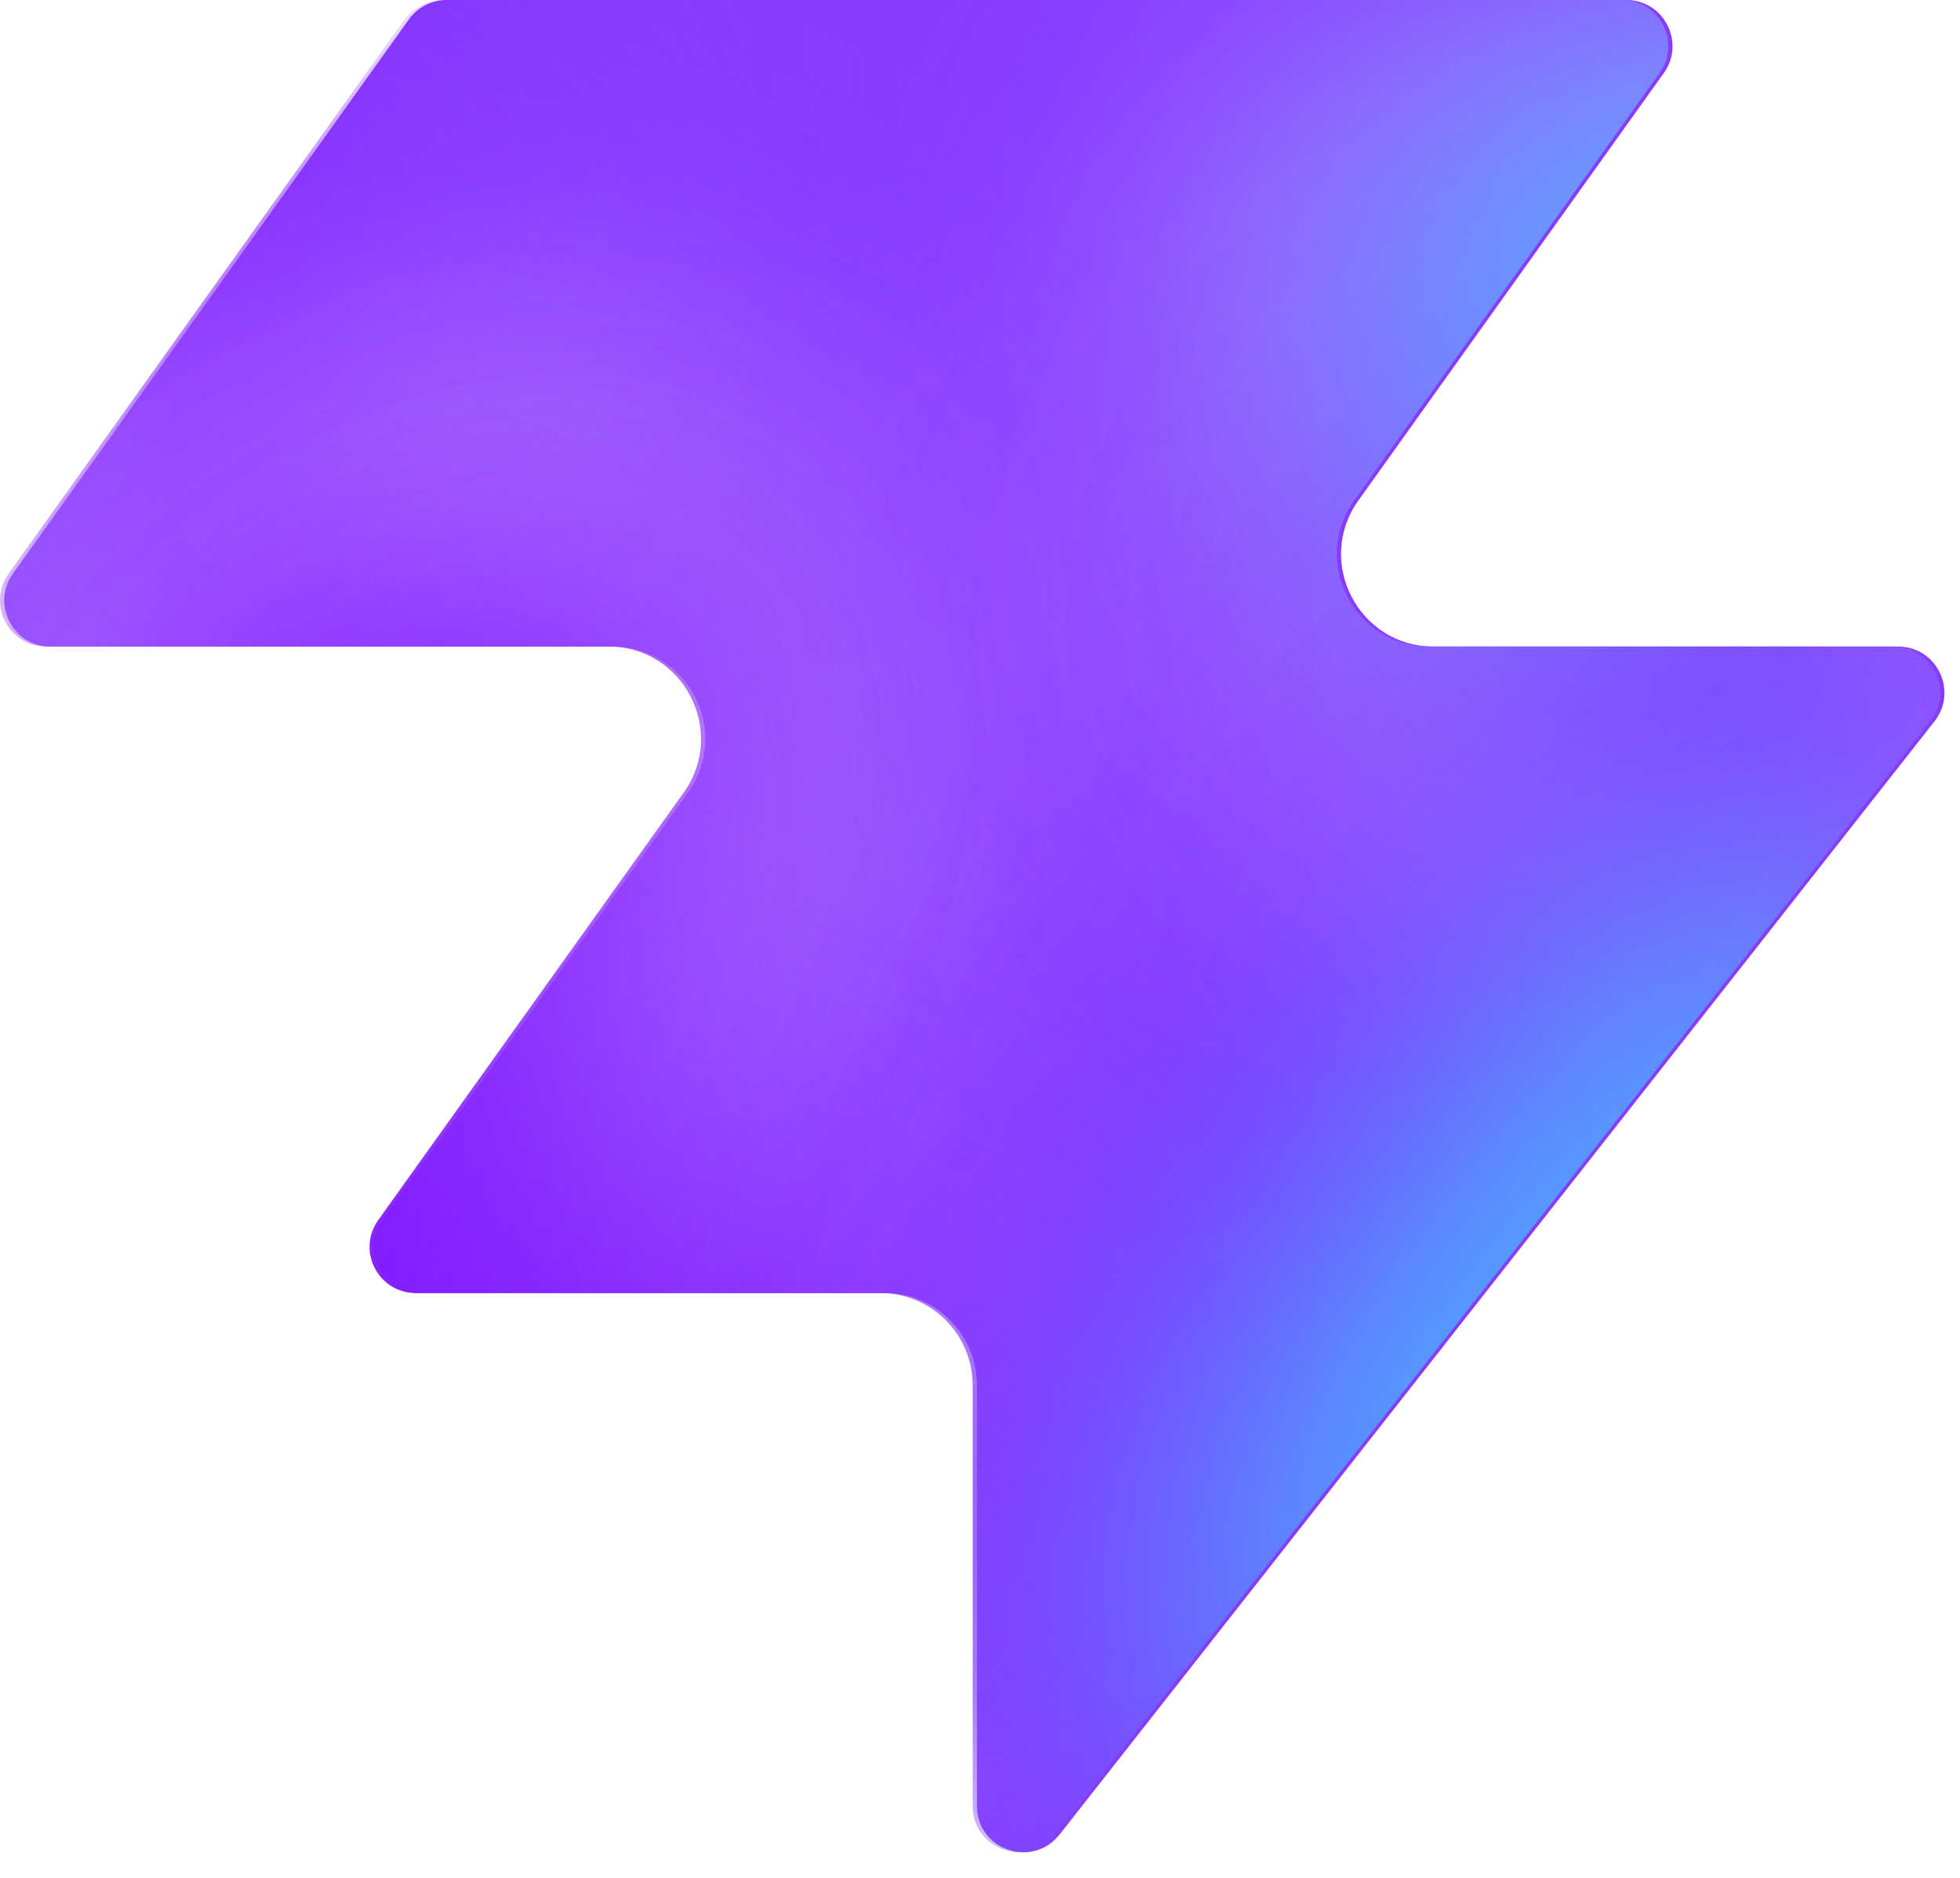
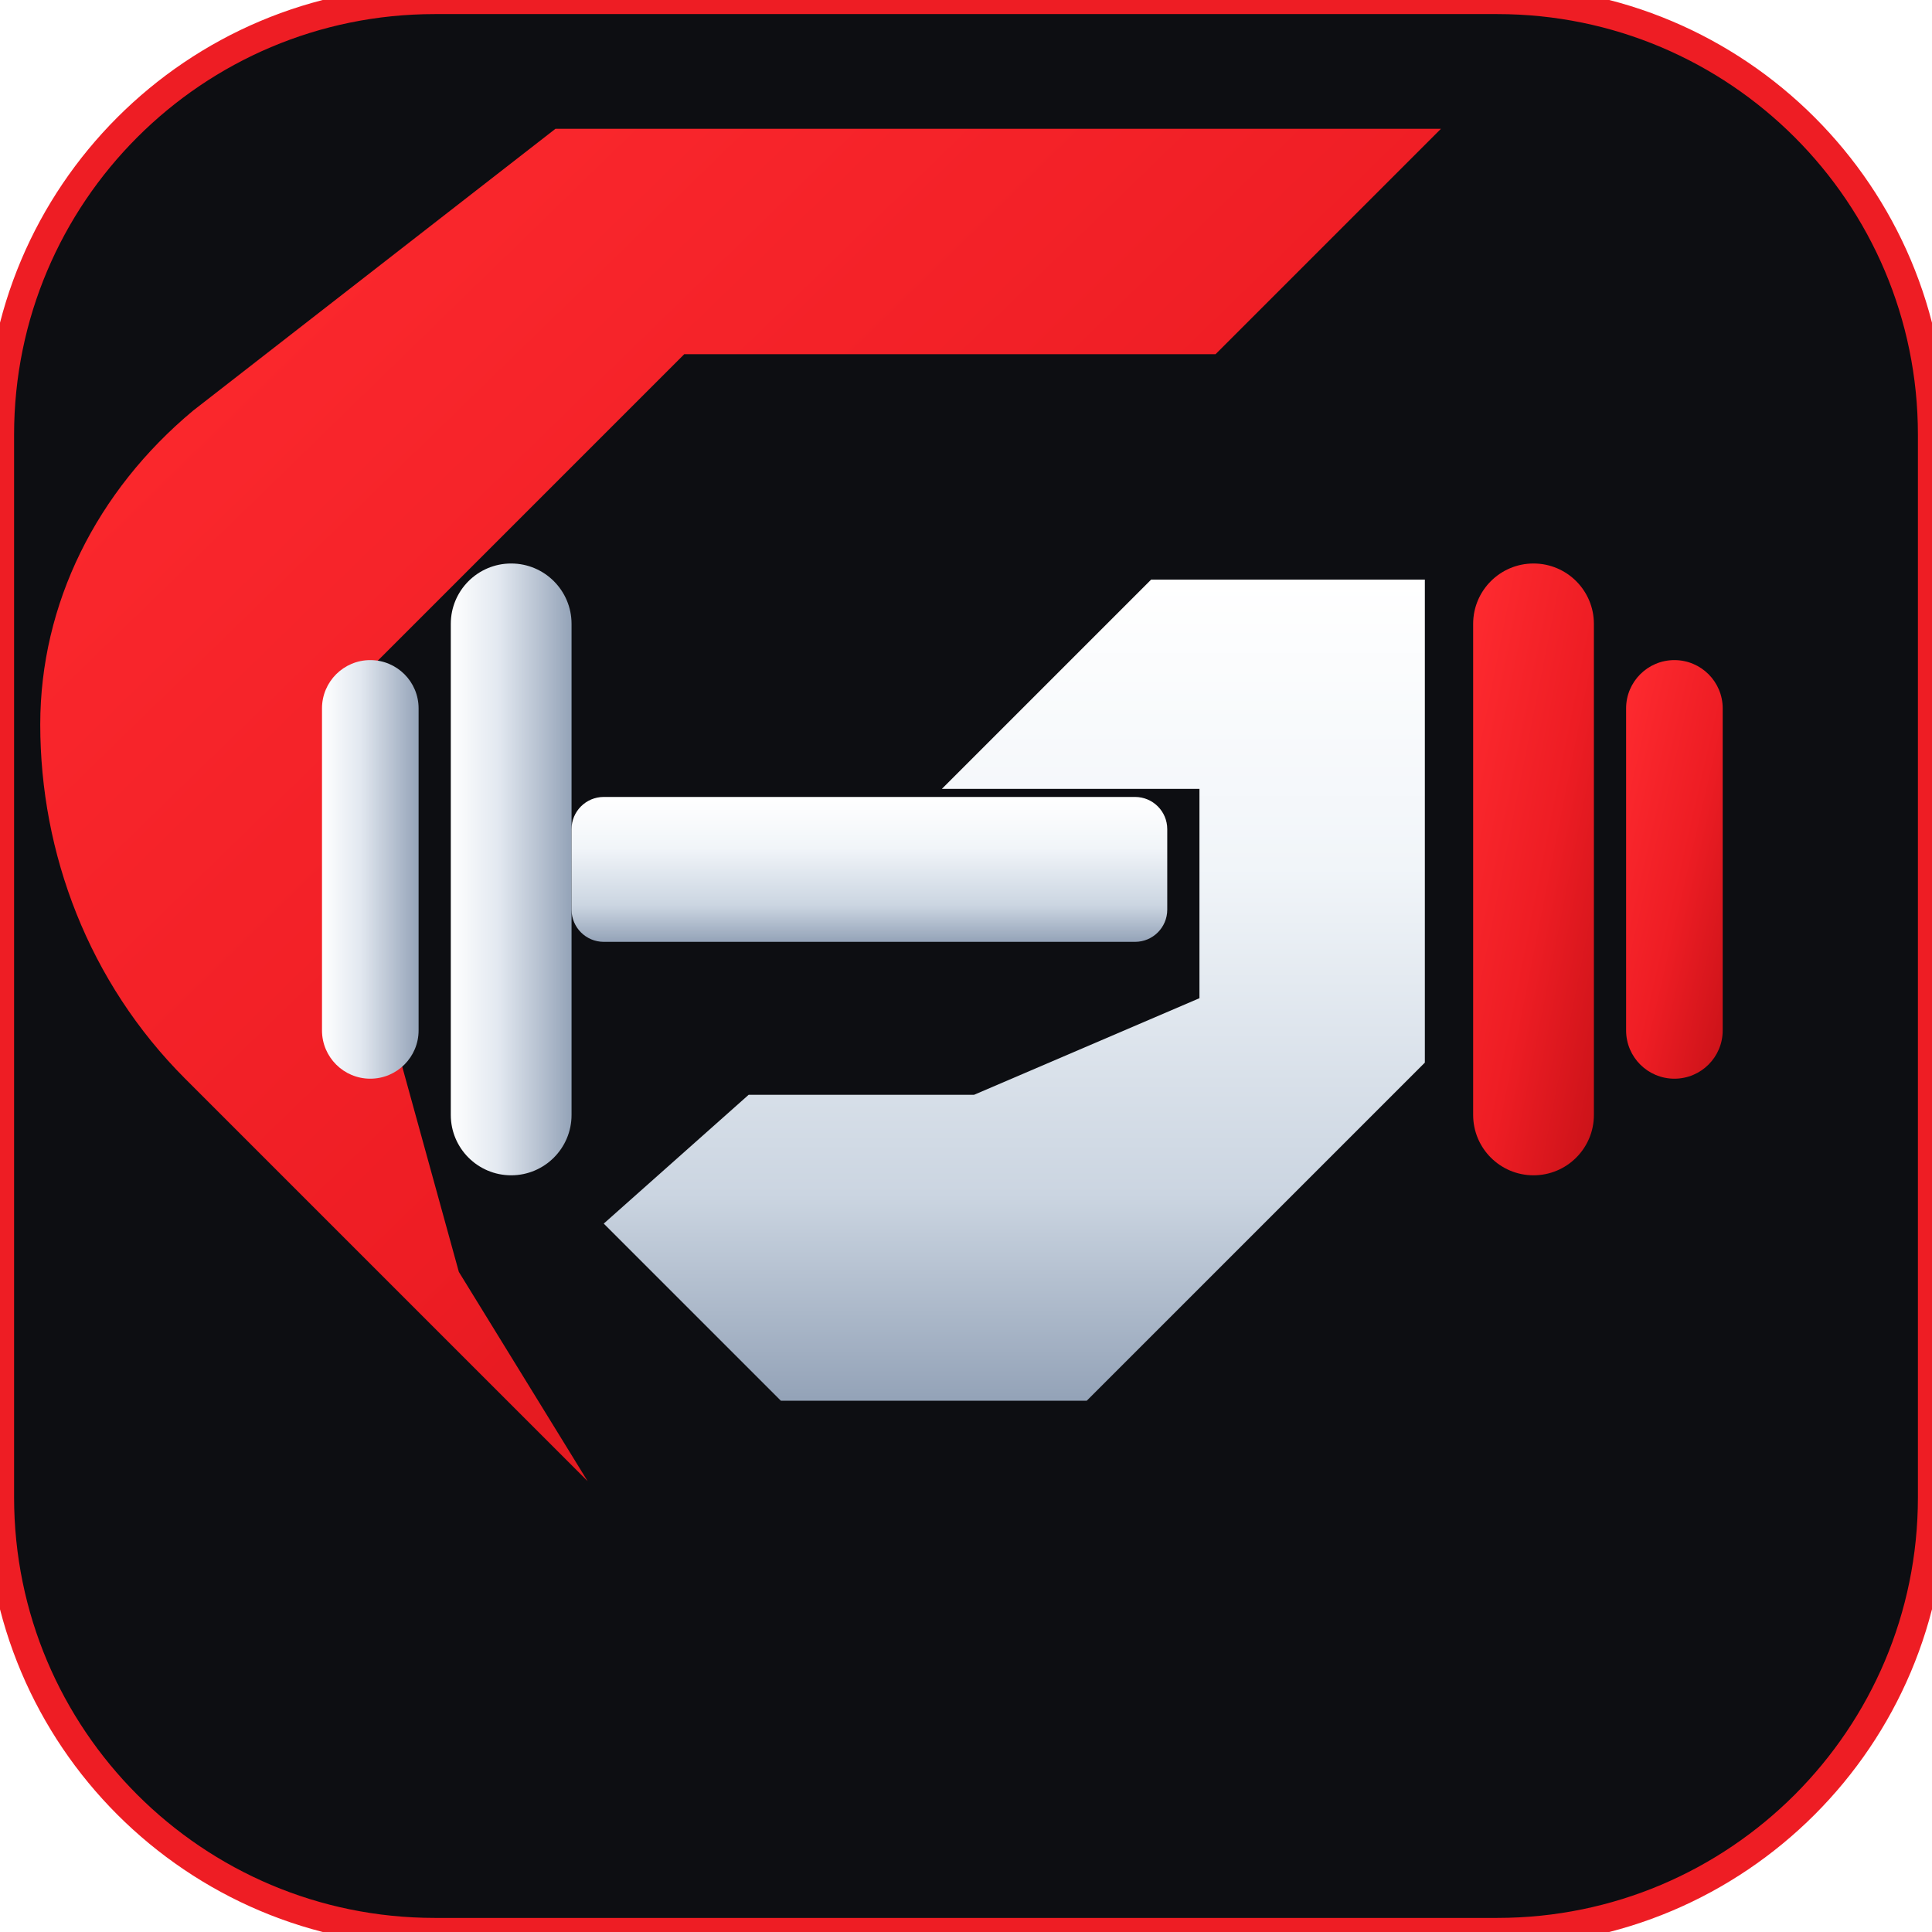
- <svg xmlns="http://www.w3.org/2000/svg" width="48" height="46" fill="none" viewBox="0 0 48 46">
-   <path fill="#863bff" d="M25.946 44.938c-.664.845-2.021.375-2.021-.698V33.937a2.26 2.26 0 0 0-2.262-2.262H10.287c-.92 0-1.456-1.04-.92-1.788l7.48-10.471c1.07-1.497 0-3.578-1.842-3.578H1.237c-.92 0-1.456-1.04-.92-1.788L10.013.474c.214-.297.556-.474.92-.474h28.894c.92 0 1.456 1.04.92 1.788l-7.48 10.471c-1.07 1.498 0 3.579 1.842 3.579h11.377c.943 0 1.473 1.088.89 1.83L25.947 44.94z" style="fill:#863bff;fill:color(display-p3 .525 .23 1);fill-opacity:1" />
-   <mask id="a" width="48" height="46" x="0" y="0" maskUnits="userSpaceOnUse" style="mask-type:alpha">
-     <path fill="#000" d="M25.842 44.938c-.664.844-2.021.375-2.021-.698V33.937a2.26 2.26 0 0 0-2.262-2.262H10.183c-.92 0-1.456-1.04-.92-1.788l7.48-10.471c1.07-1.498 0-3.579-1.842-3.579H1.133c-.92 0-1.456-1.04-.92-1.787L9.91.473c.214-.297.556-.474.92-.474h28.894c.92 0 1.456 1.04.92 1.788l-7.48 10.471c-1.07 1.498 0 3.578 1.842 3.578h11.377c.943 0 1.473 1.088.89 1.832L25.843 44.94z" style="fill:#000;fill-opacity:1" />
-   </mask>
-   <g mask="url(#a)">
-     <g filter="url(#b)">
-       <ellipse cx="5.508" cy="14.704" fill="#ede6ff" rx="5.508" ry="14.704" style="fill:#ede6ff;fill:color(display-p3 .927 .903 1);fill-opacity:1" transform="matrix(.00324 1 1 -.00324 -4.47 31.516)" />
-     </g>
-     <g filter="url(#c)">
-       <ellipse cx="10.399" cy="29.851" fill="#ede6ff" rx="10.399" ry="29.851" style="fill:#ede6ff;fill:color(display-p3 .927 .903 1);fill-opacity:1" transform="matrix(.00324 1 1 -.00324 -39.328 7.883)" />
-     </g>
-     <g filter="url(#d)">
-       <ellipse cx="5.508" cy="30.487" fill="#7e14ff" rx="5.508" ry="30.487" style="fill:#7e14ff;fill:color(display-p3 .492 .077 1);fill-opacity:1" transform="rotate(89.814 -25.913 -14.639)scale(1 -1)" />
-     </g>
-     <g filter="url(#e)">
-       <ellipse cx="5.508" cy="30.599" fill="#7e14ff" rx="5.508" ry="30.599" style="fill:#7e14ff;fill:color(display-p3 .492 .077 1);fill-opacity:1" transform="rotate(89.814 -32.644 -3.334)scale(1 -1)" />
-     </g>
-     <g filter="url(#f)">
-       <ellipse cx="5.508" cy="30.599" fill="#7e14ff" rx="5.508" ry="30.599" style="fill:#7e14ff;fill:color(display-p3 .492 .077 1);fill-opacity:1" transform="matrix(.00324 1 1 -.00324 -34.34 30.47)" />
-     </g>
-     <g filter="url(#g)">
-       <ellipse cx="14.072" cy="22.078" fill="#ede6ff" rx="14.072" ry="22.078" style="fill:#ede6ff;fill:color(display-p3 .927 .903 1);fill-opacity:1" transform="rotate(93.35 24.506 48.493)scale(-1 1)" />
-     </g>
-     <g filter="url(#h)">
-       <ellipse cx="3.47" cy="21.501" fill="#7e14ff" rx="3.47" ry="21.501" style="fill:#7e14ff;fill:color(display-p3 .492 .077 1);fill-opacity:1" transform="rotate(89.009 28.708 47.59)scale(-1 1)" />
-     </g>
-     <g filter="url(#i)">
-       <ellipse cx="3.47" cy="21.501" fill="#7e14ff" rx="3.47" ry="21.501" style="fill:#7e14ff;fill:color(display-p3 .492 .077 1);fill-opacity:1" transform="rotate(89.009 28.708 47.59)scale(-1 1)" />
-     </g>
-     <g filter="url(#j)">
-       <ellipse cx=".387" cy="8.972" fill="#7e14ff" rx="4.407" ry="29.108" style="fill:#7e14ff;fill:color(display-p3 .492 .077 1);fill-opacity:1" transform="rotate(39.51 .387 8.972)" />
-     </g>
-     <g filter="url(#k)">
-       <ellipse cx="47.523" cy="-6.092" fill="#7e14ff" rx="4.407" ry="29.108" style="fill:#7e14ff;fill:color(display-p3 .492 .077 1);fill-opacity:1" transform="rotate(37.892 47.523 -6.092)" />
-     </g>
-     <g filter="url(#l)">
-       <ellipse cx="41.412" cy="6.333" fill="#47bfff" rx="5.971" ry="9.665" style="fill:#47bfff;fill:color(display-p3 .28 .748 1);fill-opacity:1" transform="rotate(37.892 41.412 6.333)" />
-     </g>
-     <g filter="url(#m)">
-       <ellipse cx="-1.879" cy="38.332" fill="#7e14ff" rx="4.407" ry="29.108" style="fill:#7e14ff;fill:color(display-p3 .492 .077 1);fill-opacity:1" transform="rotate(37.892 -1.88 38.332)" />
-     </g>
-     <g filter="url(#n)">
-       <ellipse cx="-1.879" cy="38.332" fill="#7e14ff" rx="4.407" ry="29.108" style="fill:#7e14ff;fill:color(display-p3 .492 .077 1);fill-opacity:1" transform="rotate(37.892 -1.88 38.332)" />
-     </g>
-     <g filter="url(#o)">
-       <ellipse cx="35.651" cy="29.907" fill="#7e14ff" rx="4.407" ry="29.108" style="fill:#7e14ff;fill:color(display-p3 .492 .077 1);fill-opacity:1" transform="rotate(37.892 35.651 29.907)" />
-     </g>
-     <g filter="url(#p)">
-       <ellipse cx="38.418" cy="32.4" fill="#47bfff" rx="5.971" ry="15.297" style="fill:#47bfff;fill:color(display-p3 .28 .748 1);fill-opacity:1" transform="rotate(37.892 38.418 32.4)" />
-     </g>
+ <svg xmlns="http://www.w3.org/2000/svg" viewBox="0 0 240 240" width="240" height="240" fill="none">
+   <defs>
+     <linearGradient id="gtRedApp" x1="0%" y1="0%" x2="100%" y2="100%">
+       <stop offset="0%" stop-color="#FF2B30" />
+       <stop offset="55%" stop-color="#EE1D24" />
+       <stop offset="100%" stop-color="#C91218" />
+     </linearGradient>
+     <linearGradient id="gtSilverApp" x1="0%" y1="0%" x2="0%" y2="100%">
+       <stop offset="0%" stop-color="#FFFFFF" />
+       <stop offset="35%" stop-color="#F1F5F9" />
+       <stop offset="75%" stop-color="#CBD5E1" />
+       <stop offset="100%" stop-color="#94A3B8" />
+     </linearGradient>
+     <linearGradient id="gtPlateApp" x1="0%" y1="0%" x2="100%" y2="0%">
+       <stop offset="0%" stop-color="#FFFFFF" />
+       <stop offset="40%" stop-color="#E2E8F0" />
+       <stop offset="100%" stop-color="#94A3B8" />
+     </linearGradient>
+   </defs>
+   <rect width="240" height="240" rx="54" ry="54" fill="#0D0E12" stroke="#EE1D24" stroke-width="3.5" />
+   <g id="symbol" transform="translate(5, 10)">
+     <path d="M 68 174 L 18 124 C 6 112 0 96 0 80 C 0 65 7 51 19 41 L 64 6 L 174 6 L 146 34 L 80 34 L 40 74 C 36 78 34 84 36 90 L 52 148 Z" fill="url(#gtRedApp)" />
+     <rect x="35" y="72" width="12" height="52" rx="6" fill="url(#gtPlateApp)" />
+     <rect x="51" y="60" width="15" height="76" rx="7.5" fill="url(#gtPlateApp)" />
+     <rect x="66" y="89" width="74" height="18" rx="4" fill="url(#gtSilverApp)" />
+     <path d="M 112 88 L 138 62 L 172 62 L 172 122 L 130 164 L 92 164 L 70 142 L 88 126 L 116 126 L 144 114 L 144 88 Z" fill="url(#gtSilverApp)" />
+     <rect x="178" y="60" width="15" height="76" rx="7.5" fill="url(#gtRedApp)" />
+     <rect x="197" y="72" width="12" height="52" rx="6" fill="url(#gtRedApp)" />
  </g>
-   <defs>
-     <filter id="b" width="60.045" height="41.654" x="-19.77" y="16.149" color-interpolation-filters="sRGB" filterUnits="userSpaceOnUse">
-       <feFlood flood-opacity="0" result="BackgroundImageFix" />
-       <feBlend in="SourceGraphic" in2="BackgroundImageFix" result="shape" />
-       <feGaussianBlur result="effect1_foregroundBlur_2002_17158" stdDeviation="7.659" />
-     </filter>
-     <filter id="c" width="90.34" height="51.437" x="-54.613" y="-7.533" color-interpolation-filters="sRGB" filterUnits="userSpaceOnUse">
-       <feFlood flood-opacity="0" result="BackgroundImageFix" />
-       <feBlend in="SourceGraphic" in2="BackgroundImageFix" result="shape" />
-       <feGaussianBlur result="effect1_foregroundBlur_2002_17158" stdDeviation="7.659" />
-     </filter>
-     <filter id="d" width="79.355" height="29.4" x="-49.64" y="2.03" color-interpolation-filters="sRGB" filterUnits="userSpaceOnUse">
-       <feFlood flood-opacity="0" result="BackgroundImageFix" />
-       <feBlend in="SourceGraphic" in2="BackgroundImageFix" result="shape" />
-       <feGaussianBlur result="effect1_foregroundBlur_2002_17158" stdDeviation="4.596" />
-     </filter>
-     <filter id="e" width="79.579" height="29.4" x="-45.045" y="20.029" color-interpolation-filters="sRGB" filterUnits="userSpaceOnUse">
-       <feFlood flood-opacity="0" result="BackgroundImageFix" />
-       <feBlend in="SourceGraphic" in2="BackgroundImageFix" result="shape" />
-       <feGaussianBlur result="effect1_foregroundBlur_2002_17158" stdDeviation="4.596" />
-     </filter>
-     <filter id="f" width="79.579" height="29.4" x="-43.513" y="21.178" color-interpolation-filters="sRGB" filterUnits="userSpaceOnUse">
-       <feFlood flood-opacity="0" result="BackgroundImageFix" />
-       <feBlend in="SourceGraphic" in2="BackgroundImageFix" result="shape" />
-       <feGaussianBlur result="effect1_foregroundBlur_2002_17158" stdDeviation="4.596" />
-     </filter>
-     <filter id="g" width="74.749" height="58.852" x="15.756" y="-17.901" color-interpolation-filters="sRGB" filterUnits="userSpaceOnUse">
-       <feFlood flood-opacity="0" result="BackgroundImageFix" />
-       <feBlend in="SourceGraphic" in2="BackgroundImageFix" result="shape" />
-       <feGaussianBlur result="effect1_foregroundBlur_2002_17158" stdDeviation="7.659" />
-     </filter>
-     <filter id="h" width="61.377" height="25.362" x="23.548" y="2.284" color-interpolation-filters="sRGB" filterUnits="userSpaceOnUse">
-       <feFlood flood-opacity="0" result="BackgroundImageFix" />
-       <feBlend in="SourceGraphic" in2="BackgroundImageFix" result="shape" />
-       <feGaussianBlur result="effect1_foregroundBlur_2002_17158" stdDeviation="4.596" />
-     </filter>
-     <filter id="i" width="61.377" height="25.362" x="23.548" y="2.284" color-interpolation-filters="sRGB" filterUnits="userSpaceOnUse">
-       <feFlood flood-opacity="0" result="BackgroundImageFix" />
-       <feBlend in="SourceGraphic" in2="BackgroundImageFix" result="shape" />
-       <feGaussianBlur result="effect1_foregroundBlur_2002_17158" stdDeviation="4.596" />
-     </filter>
-     <filter id="j" width="56.045" height="63.649" x="-27.636" y="-22.853" color-interpolation-filters="sRGB" filterUnits="userSpaceOnUse">
-       <feFlood flood-opacity="0" result="BackgroundImageFix" />
-       <feBlend in="SourceGraphic" in2="BackgroundImageFix" result="shape" />
-       <feGaussianBlur result="effect1_foregroundBlur_2002_17158" stdDeviation="4.596" />
-     </filter>
-     <filter id="k" width="54.814" height="64.646" x="20.116" y="-38.415" color-interpolation-filters="sRGB" filterUnits="userSpaceOnUse">
-       <feFlood flood-opacity="0" result="BackgroundImageFix" />
-       <feBlend in="SourceGraphic" in2="BackgroundImageFix" result="shape" />
-       <feGaussianBlur result="effect1_foregroundBlur_2002_17158" stdDeviation="4.596" />
-     </filter>
-     <filter id="l" width="33.541" height="35.313" x="24.641" y="-11.323" color-interpolation-filters="sRGB" filterUnits="userSpaceOnUse">
-       <feFlood flood-opacity="0" result="BackgroundImageFix" />
-       <feBlend in="SourceGraphic" in2="BackgroundImageFix" result="shape" />
-       <feGaussianBlur result="effect1_foregroundBlur_2002_17158" stdDeviation="4.596" />
-     </filter>
-     <filter id="m" width="54.814" height="64.646" x="-29.286" y="6.009" color-interpolation-filters="sRGB" filterUnits="userSpaceOnUse">
-       <feFlood flood-opacity="0" result="BackgroundImageFix" />
-       <feBlend in="SourceGraphic" in2="BackgroundImageFix" result="shape" />
-       <feGaussianBlur result="effect1_foregroundBlur_2002_17158" stdDeviation="4.596" />
-     </filter>
-     <filter id="n" width="54.814" height="64.646" x="-29.286" y="6.009" color-interpolation-filters="sRGB" filterUnits="userSpaceOnUse">
-       <feFlood flood-opacity="0" result="BackgroundImageFix" />
-       <feBlend in="SourceGraphic" in2="BackgroundImageFix" result="shape" />
-       <feGaussianBlur result="effect1_foregroundBlur_2002_17158" stdDeviation="4.596" />
-     </filter>
-     <filter id="o" width="54.814" height="64.646" x="8.244" y="-2.416" color-interpolation-filters="sRGB" filterUnits="userSpaceOnUse">
-       <feFlood flood-opacity="0" result="BackgroundImageFix" />
-       <feBlend in="SourceGraphic" in2="BackgroundImageFix" result="shape" />
-       <feGaussianBlur result="effect1_foregroundBlur_2002_17158" stdDeviation="4.596" />
-     </filter>
-     <filter id="p" width="39.409" height="43.623" x="18.713" y="10.588" color-interpolation-filters="sRGB" filterUnits="userSpaceOnUse">
-       <feFlood flood-opacity="0" result="BackgroundImageFix" />
-       <feBlend in="SourceGraphic" in2="BackgroundImageFix" result="shape" />
-       <feGaussianBlur result="effect1_foregroundBlur_2002_17158" stdDeviation="4.596" />
-     </filter>
-   </defs>
</svg>
